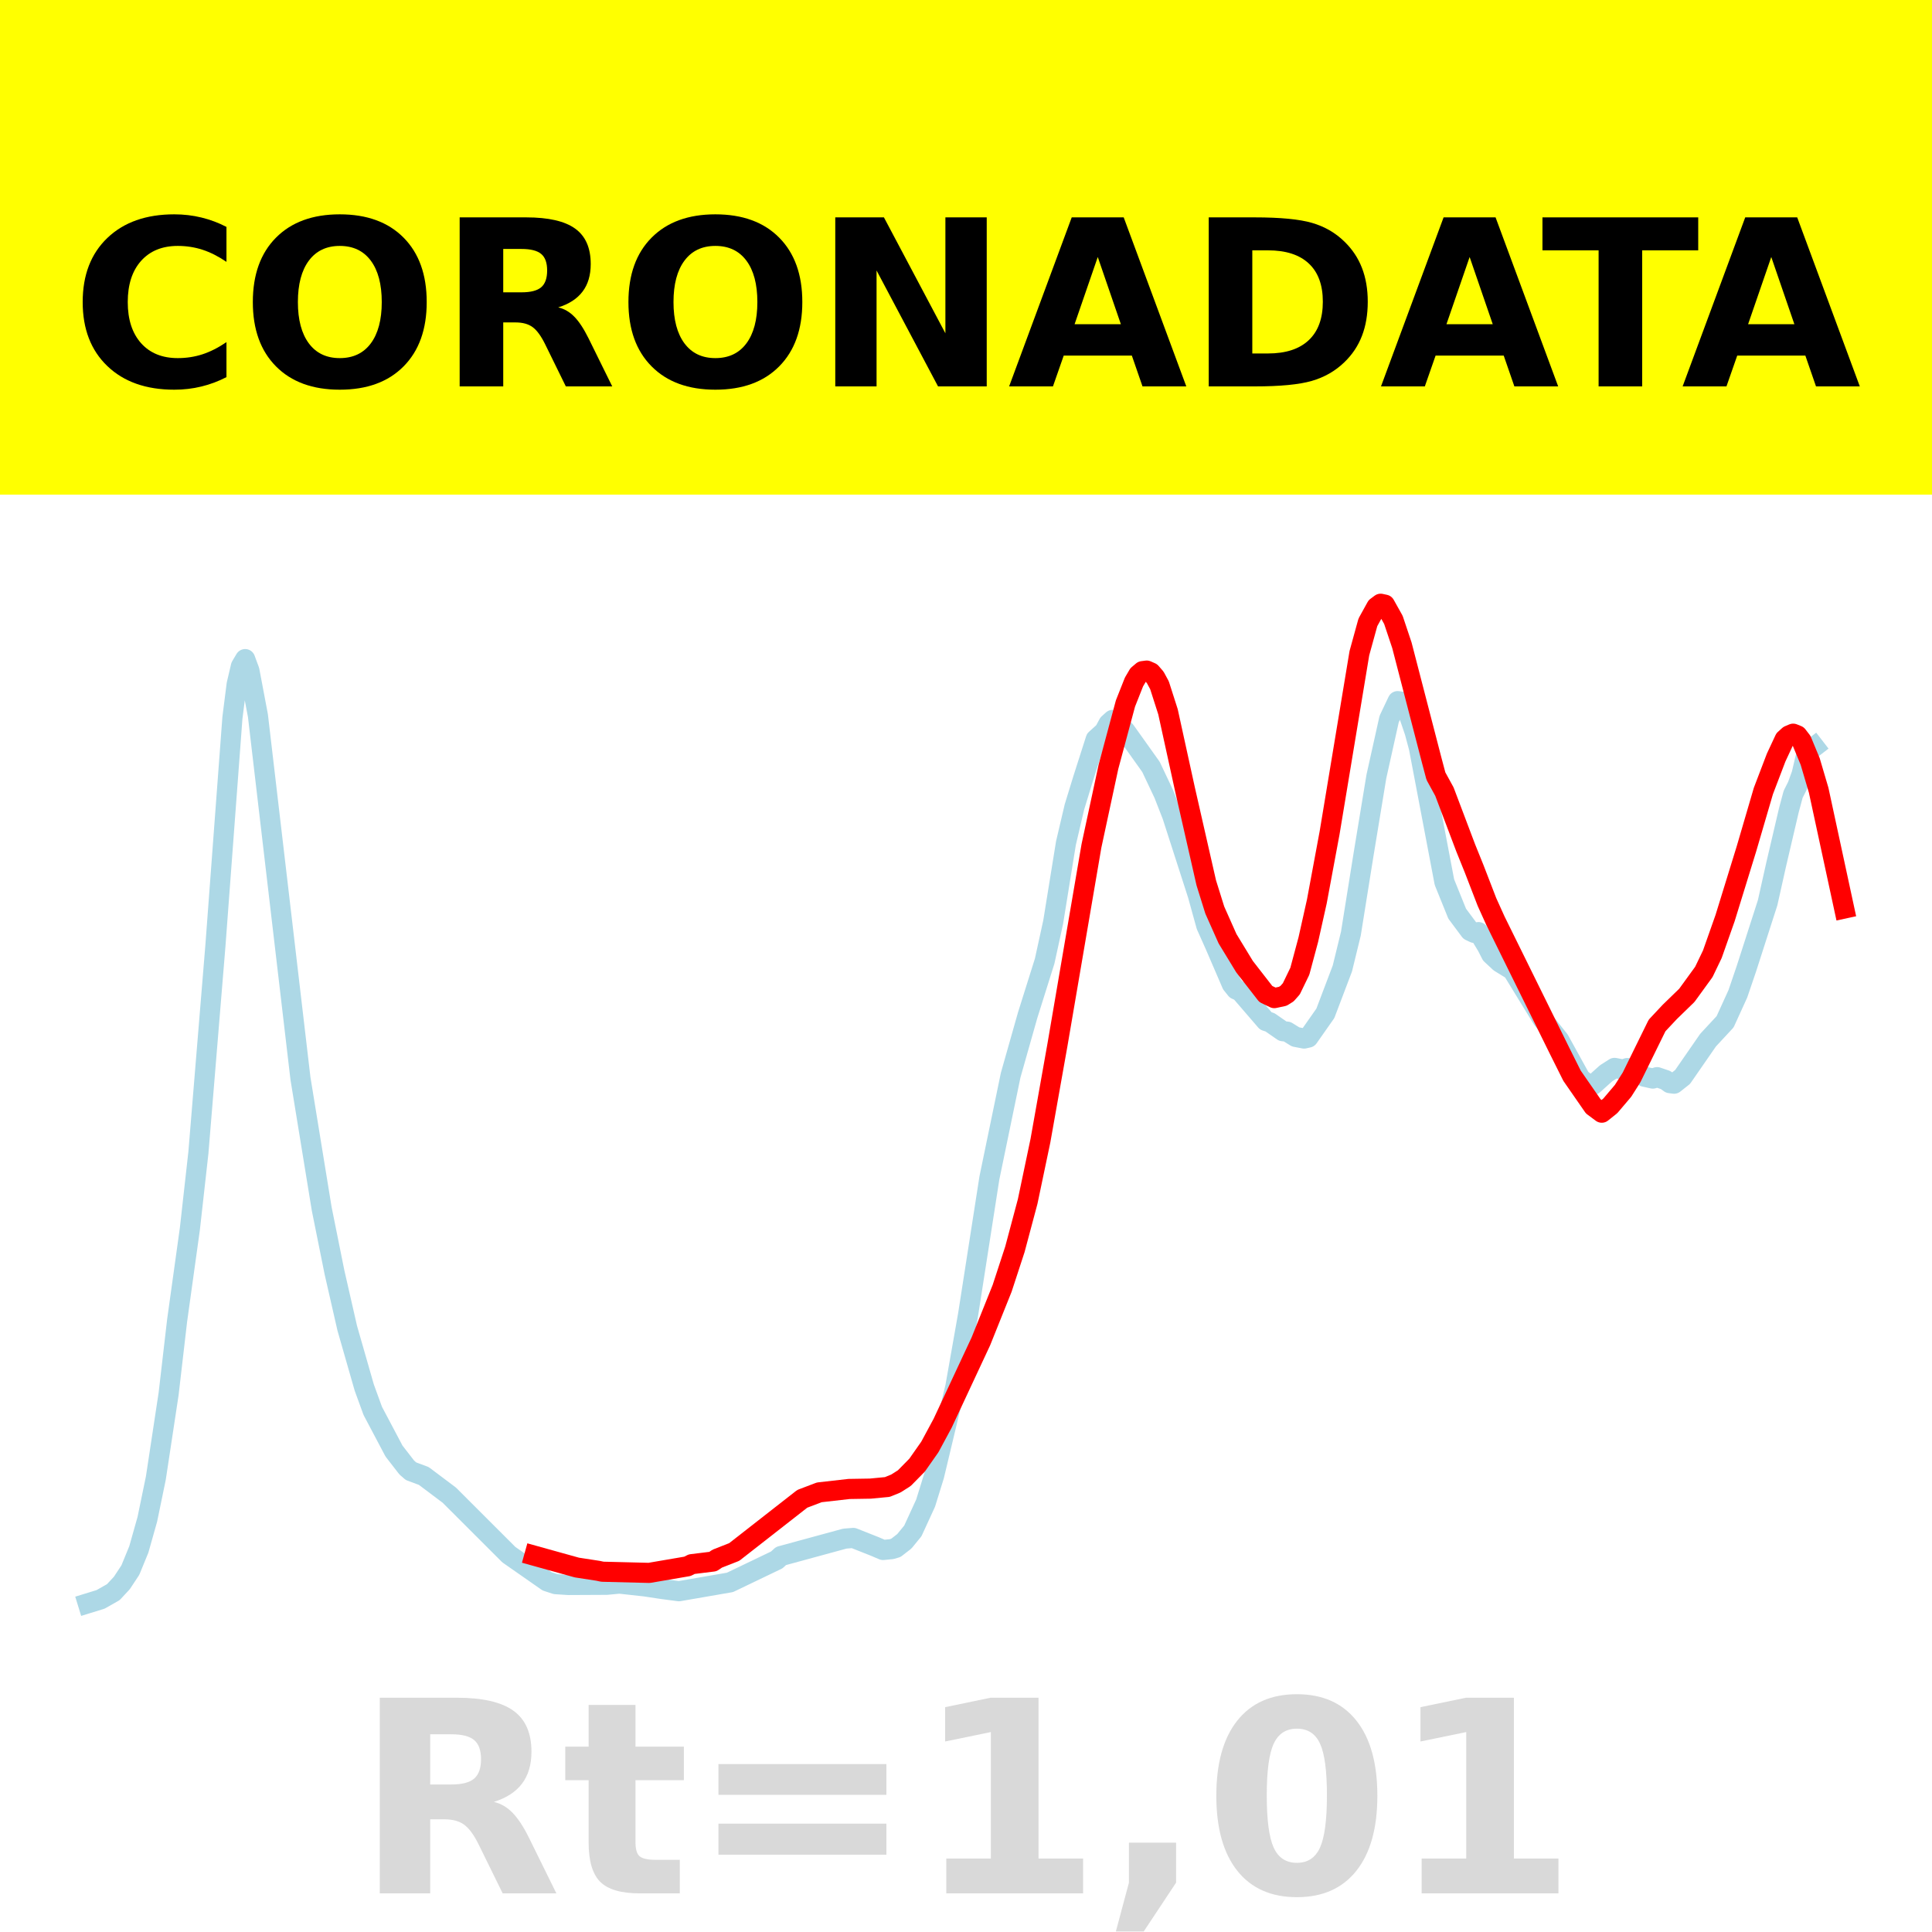
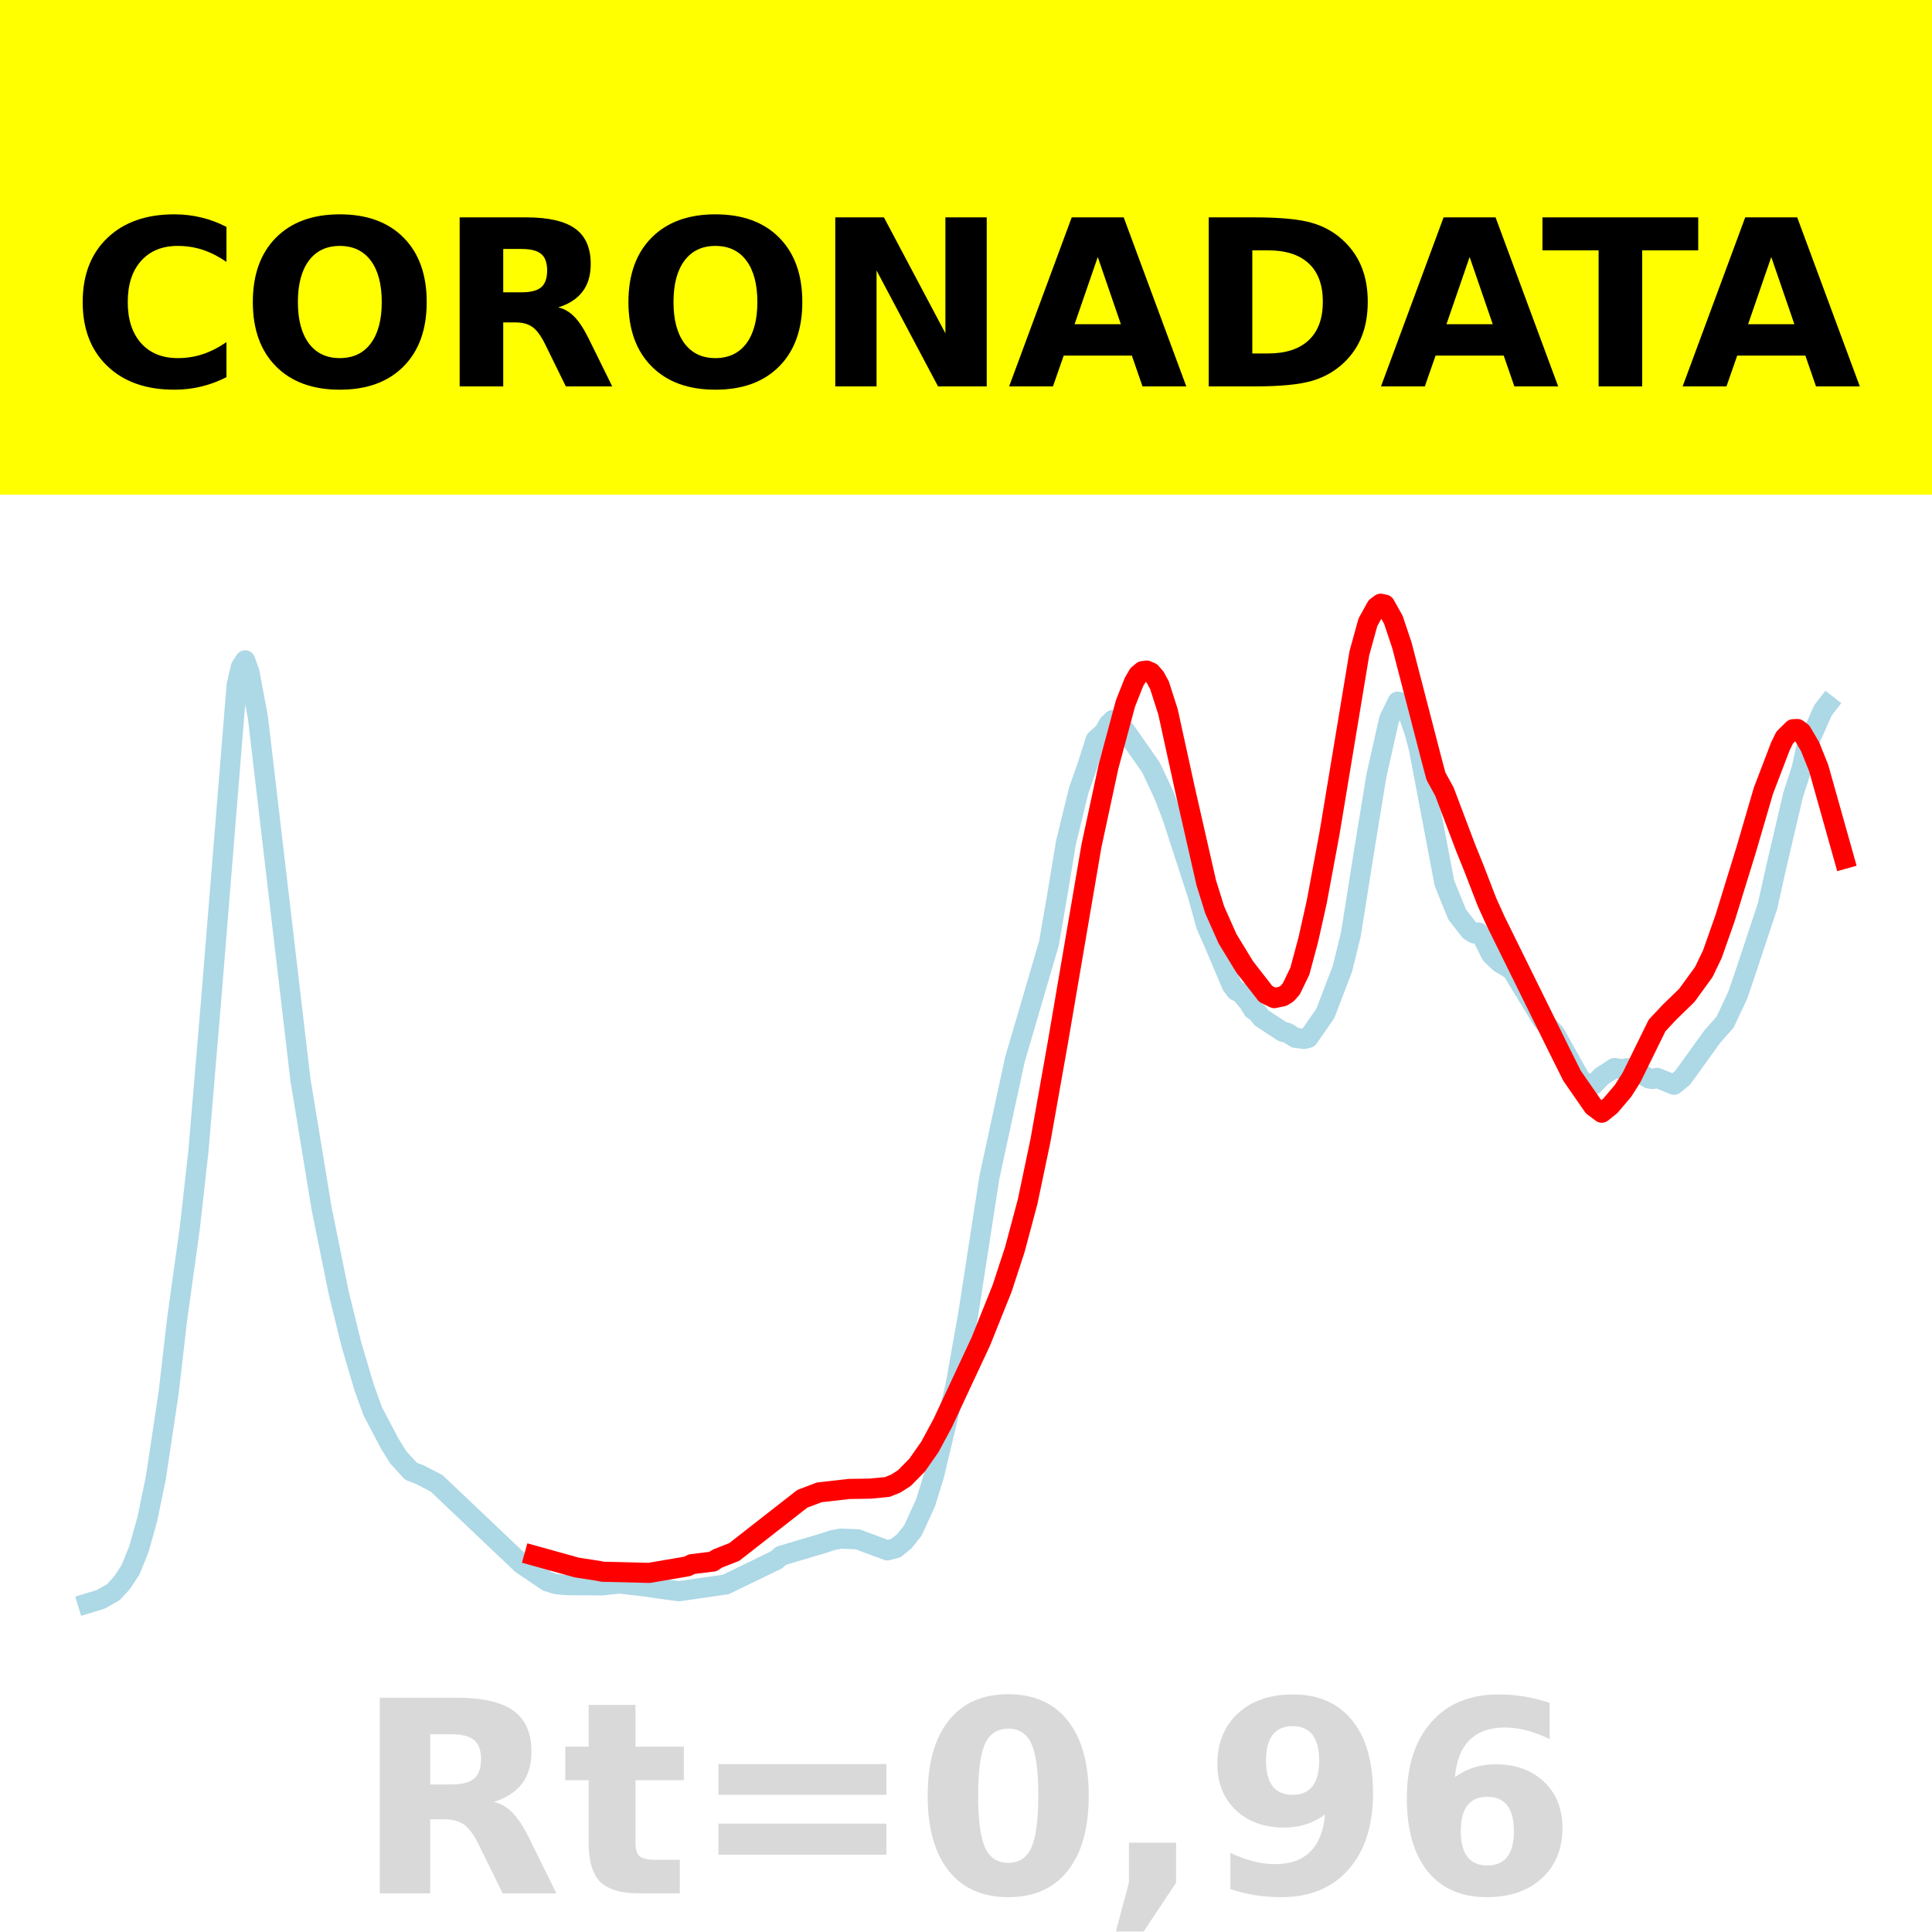
<svg xmlns="http://www.w3.org/2000/svg" xmlns:xlink="http://www.w3.org/1999/xlink" height="144pt" version="1.1" viewBox="0 0 144 144" width="144pt">
  <defs>
    <style type="text/css">*{stroke-linecap:butt;stroke-linejoin:round;}</style>
  </defs>
  <g id="figure_1">
    <g id="patch_1">
      <path d="M 0 144  L 144 144  L 144 0  L 0 0  z " style="fill:#ffffff;" />
    </g>
    <g id="axes_1">
      <g id="patch_2">
        <path d="M 0 144  L 144 144  L 144 0  L 0 0  z " style="fill:#ffffff;" />
      </g>
      <g id="line2d_1">
-         <path clip-path="url(#p28595c6183)" d="M 6.545 119.502  L 7.496 119.209  L 8.447 118.669  L 9.081 117.987  L 9.715 117.026  L 10.349 115.479  L 10.983 113.232  L 11.617 110.159  L 12.568 103.887  L 13.202 98.422  L 14.153 91.584  L 14.787 85.915  L 16.055 70.494  L 17.322 53.508  L 17.639 51.009  L 17.956 49.658  L 18.273 49.126  L 18.59 49.984  L 19.224 53.339  L 22.394 80.38  L 23.979 90.103  L 24.93 94.829  L 25.881 98.994  L 27.149 103.418  L 27.783 105.159  L 29.367 108.154  L 30.318 109.381  L 30.635 109.657  L 31.586 110.01  L 33.488 111.44  L 37.926 115.874  L 40.778 117.865  L 41.412 118.073  L 42.363 118.135  L 45.216 118.121  L 46.167 118.032  L 48.069 118.241  L 49.337 118.433  L 50.604 118.6  L 54.408 117.942  L 57.895 116.268  L 58.212 115.976  L 62.966 114.681  L 63.6 114.629  L 65.185 115.257  L 65.819 115.527  L 66.453 115.463  L 66.77 115.371  L 67.404 114.88  L 68.038 114.105  L 68.989 112.035  L 69.623 109.99  L 71.208 103.355  L 72.158 97.974  L 73.743 87.802  L 75.328 80.139  L 76.596 75.665  L 77.864 71.631  L 78.498 68.728  L 79.449 62.841  L 80.083 60.143  L 80.717 58.077  L 81.668 55.101  L 82.302 54.528  L 82.619 53.941  L 82.936 53.656  L 83.252 53.79  L 83.886 54.491  L 85.788 57.161  L 86.739 59.173  L 87.373 60.795  L 89.275 66.699  L 89.909 68.992  L 90.543 70.412  L 91.811 73.353  L 92.128 73.75  L 92.445 73.892  L 94.346 76.097  L 94.663 76.2  L 95.614 76.861  L 95.931 76.892  L 96.565 77.284  L 97.199 77.407  L 97.516 77.335  L 98.784 75.528  L 100.052 72.186  L 100.686 69.591  L 101.637 63.652  L 102.588 57.872  L 103.539 53.595  L 104.173 52.258  L 104.49 52.304  L 104.807 52.691  L 105.44 54.548  L 105.757 55.731  L 107.659 65.75  L 108.61 68.101  L 109.561 69.378  L 109.878 69.53  L 110.195 69.473  L 110.829 70.517  L 111.146 71.138  L 111.78 71.728  L 112.731 72.316  L 114.95 75.937  L 116.217 77.518  L 117.802 80.39  L 118.436 80.879  L 118.753 80.855  L 119.704 80  L 120.338 79.595  L 120.972 79.717  L 121.289 79.607  L 121.923 79.806  L 122.557 80.25  L 123.191 80.391  L 123.508 80.284  L 124.142 80.499  L 124.459 80.73  L 124.776 80.772  L 125.41 80.271  L 127.311 77.524  L 128.579 76.158  L 129.53 74.072  L 130.164 72.21  L 131.749 67.282  L 132.383 64.443  L 133.334 60.379  L 133.651 59.2  L 133.968 58.572  L 134.285 57.695  L 134.602 56.34  L 134.919 55.906  L 135.236 55.661  L 135.236 55.661  " style="fill:none;stroke:#add8e6;stroke-linecap:square;stroke-width:1.5;" />
+         <path clip-path="url(#p3afd8b7446)" d="M 6.545 119.5  L 7.496 119.211  L 8.447 118.674  L 9.081 117.985  L 9.715 117.033  L 10.349 115.477  L 10.983 113.218  L 11.617 110.137  L 12.568 103.816  L 13.202 98.325  L 14.153 91.485  L 14.787 85.824  L 15.738 74.532  L 17.639 51.061  L 17.956 49.707  L 18.273 49.217  L 18.59 50.092  L 19.224 53.481  L 22.394 80.485  L 23.979 90.119  L 25.247 96.363  L 26.198 100.229  L 27.149 103.439  L 27.783 105.189  L 29.05 107.601  L 29.684 108.62  L 30.635 109.661  L 31.269 109.902  L 32.537 110.556  L 38.877 116.574  L 40.778 117.858  L 41.412 118.068  L 42.363 118.15  L 44.899 118.162  L 46.167 118.024  L 48.069 118.246  L 49.337 118.431  L 50.604 118.599  L 54.091 118.099  L 57.895 116.251  L 58.212 115.96  L 61.381 115.018  L 62.015 114.806  L 62.649 114.681  L 63.917 114.731  L 66.136 115.556  L 66.77 115.389  L 67.404 114.876  L 68.038 114.08  L 68.989 112.006  L 69.623 109.948  L 71.208 103.319  L 72.158 97.995  L 73.743 87.756  L 75.645 78.97  L 78.181 70.317  L 78.815 66.645  L 79.449 62.812  L 80.4 58.919  L 81.034 57.113  L 81.668 55.134  L 82.302 54.565  L 82.619 53.982  L 82.936 53.67  L 83.252 53.789  L 83.886 54.483  L 85.788 57.205  L 86.739 59.224  L 87.373 60.87  L 89.275 66.721  L 89.909 69.002  L 90.543 70.429  L 91.811 73.433  L 92.128 73.851  L 92.445 73.98  L 93.079 74.729  L 93.396 75.25  L 93.713 75.463  L 94.029 75.87  L 95.614 76.906  L 95.931 76.969  L 96.565 77.359  L 97.199 77.435  L 97.516 77.358  L 98.784 75.529  L 100.052 72.215  L 100.686 69.642  L 101.637 63.652  L 102.588 57.818  L 103.539 53.6  L 104.173 52.299  L 104.49 52.372  L 104.807 52.76  L 105.44 54.606  L 105.757 55.798  L 107.659 65.826  L 108.61 68.164  L 109.561 69.381  L 109.878 69.571  L 110.195 69.497  L 110.512 69.889  L 111.146 71.143  L 111.78 71.755  L 112.414 72.126  L 112.731 72.367  L 114.95 76.019  L 115.901 77.035  L 117.485 79.88  L 117.802 80.431  L 118.436 80.913  L 118.753 80.87  L 119.387 80.216  L 120.338 79.605  L 120.972 79.706  L 121.289 79.614  L 121.923 79.782  L 122.874 80.376  L 123.191 80.423  L 123.508 80.338  L 124.776 80.85  L 125.41 80.335  L 127.628 77.258  L 128.579 76.183  L 129.53 74.152  L 130.164 72.289  L 131.749 67.505  L 132.383 64.653  L 133.651 59.236  L 134.285 57.291  L 134.602 55.824  L 135.87 52.945  L 136.187 52.538  L 136.187 52.538  " style="fill:none;stroke:#add8e6;stroke-linecap:square;stroke-width:1.5;" />
      </g>
      <g id="line2d_2">
-         <path clip-path="url(#p28595c6183)" d="M 39.827 115.954  L 42.997 116.835  L 44.582 117.079  L 44.899 117.147  L 48.386 117.234  L 51.238 116.746  L 51.555 116.584  L 53.14 116.389  L 53.457 116.174  L 54.725 115.676  L 59.797 111.713  L 61.064 111.231  L 63.283 110.979  L 64.868 110.953  L 66.136 110.832  L 66.77 110.574  L 67.404 110.171  L 68.355 109.203  L 69.306 107.847  L 70.257 106.083  L 73.109 99.976  L 74.694 96.024  L 75.645 93.116  L 76.596 89.552  L 77.547 85.021  L 78.815 77.885  L 81.351 63.046  L 82.619 57.146  L 83.886 52.432  L 84.52 50.832  L 84.837 50.292  L 85.154 50.024  L 85.471 49.982  L 85.788 50.123  L 86.105 50.489  L 86.422 51.074  L 87.056 53.054  L 88.324 58.843  L 89.909 65.804  L 90.543 67.832  L 91.494 69.969  L 92.762 72.05  L 94.346 74.089  L 94.98 74.393  L 95.614 74.257  L 95.931 74.058  L 96.248 73.7  L 96.882 72.391  L 97.516 70.027  L 98.15 67.188  L 99.101 62.07  L 101.32 48.686  L 101.954 46.385  L 102.588 45.237  L 102.905 45  L 103.222 45.068  L 103.856 46.201  L 104.49 48.097  L 106.708 56.655  L 107.025 57.848  L 107.659 59.003  L 109.244 63.195  L 109.878 64.766  L 110.829 67.228  L 111.463 68.63  L 116.217 78.271  L 117.168 80.176  L 118.753 82.462  L 119.387 82.933  L 120.021 82.426  L 120.972 81.306  L 121.606 80.306  L 123.508 76.434  L 124.459 75.419  L 125.727 74.188  L 126.994 72.443  L 127.628 71.122  L 128.579 68.426  L 130.164 63.288  L 131.432 58.957  L 132.383 56.465  L 133.017 55.106  L 133.334 54.82  L 133.651 54.685  L 133.968 54.813  L 134.285 55.225  L 134.919 56.753  L 135.553 58.9  L 137.455 67.717  L 137.455 67.717  " style="fill:none;stroke:#ff0000;stroke-linecap:square;stroke-width:1.5;" />
+         <path clip-path="url(#p3afd8b7446)" d="M 39.827 115.954  L 42.997 116.835  L 44.582 117.079  L 44.899 117.147  L 48.386 117.234  L 51.238 116.746  L 51.555 116.584  L 53.14 116.389  L 53.457 116.174  L 54.725 115.676  L 59.797 111.713  L 61.064 111.231  L 63.283 110.979  L 64.868 110.953  L 66.136 110.832  L 66.77 110.574  L 67.404 110.171  L 68.355 109.203  L 69.306 107.847  L 70.257 106.083  L 73.109 99.976  L 74.694 96.024  L 75.645 93.116  L 76.596 89.552  L 77.547 85.021  L 78.815 77.885  L 81.351 63.046  L 82.619 57.146  L 83.886 52.432  L 84.52 50.832  L 84.837 50.292  L 85.154 50.024  L 85.471 49.982  L 85.788 50.123  L 86.105 50.489  L 86.422 51.074  L 87.056 53.054  L 88.324 58.843  L 89.909 65.804  L 90.543 67.832  L 91.494 69.969  L 92.762 72.05  L 94.346 74.089  L 94.98 74.393  L 95.614 74.257  L 95.931 74.058  L 96.248 73.7  L 96.882 72.391  L 97.516 70.027  L 98.15 67.188  L 99.101 62.07  L 101.32 48.686  L 101.954 46.385  L 102.588 45.237  L 102.905 45  L 103.222 45.068  L 103.856 46.201  L 104.49 48.097  L 106.708 56.655  L 107.025 57.848  L 107.659 59.003  L 109.244 63.195  L 109.878 64.766  L 110.829 67.228  L 111.463 68.63  L 116.217 78.271  L 117.168 80.176  L 118.753 82.462  L 119.387 82.933  L 120.021 82.426  L 120.972 81.306  L 121.606 80.306  L 123.508 76.434  L 124.459 75.419  L 125.727 74.188  L 126.994 72.443  L 127.628 71.122  L 128.579 68.426  L 130.164 63.286  L 131.432 58.945  L 132.7 55.628  L 133.017 54.978  L 133.651 54.353  L 133.968 54.337  L 134.285 54.576  L 134.919 55.663  L 135.553 57.245  L 137.455 64.007  L 137.455 64.007  " style="fill:none;stroke:#ff0000;stroke-linecap:square;stroke-width:1.5;" />
      </g>
      <g id="patch_3">
        <path d="M 0 144  L 0 0  " style="fill:none;stroke:#ffffff;stroke-linecap:square;stroke-linejoin:miter;stroke-width:0.8;" />
      </g>
      <g id="patch_4">
        <path d="M 144 144  L 144 0  " style="fill:none;stroke:#ffffff;stroke-linecap:square;stroke-linejoin:miter;stroke-width:0.8;" />
      </g>
      <g id="patch_5">
        <path d="M 0 144  L 144 144  " style="fill:none;stroke:#ffffff;stroke-linecap:square;stroke-linejoin:miter;stroke-width:0.8;" />
      </g>
      <g id="patch_6">
        <path d="M 0 0  L 144 0  " style="fill:none;stroke:#ffffff;stroke-linecap:square;stroke-linejoin:miter;stroke-width:0.8;" />
      </g>
    </g>
    <g id="text_1">
      <g id="patch_7">
        <path d="M -64.848 36.368  L 208.848 36.368  L 208.848 -7.654  L -64.848 -7.654  z " style="fill:#ffff00;stroke:#ffff00;stroke-linejoin:miter;" />
      </g>
      <g transform="translate(72 9.45018)scale(0.1728 -0.1728)" />
      <g transform="translate(-60.87375 28.8)scale(0.1728 -0.1728)">
        <defs>
          <path id="DejaVuSans-Bold-32" />
          <path d="M 67 4  Q 61.812 1.312 56.203 -0.047  Q 50.594 -1.422 44.484 -1.422  Q 26.266 -1.422 15.625 8.766  Q 4.984 18.953 4.984 36.375  Q 4.984 53.859 15.625 64.031  Q 26.266 74.219 44.484 74.219  Q 50.594 74.219 56.203 72.844  Q 61.812 71.484 67 68.797  L 67 53.719  Q 61.766 57.281 56.688 58.938  Q 51.609 60.594 46 60.594  Q 35.938 60.594 30.172 54.141  Q 24.422 47.703 24.422 36.375  Q 24.422 25.094 30.172 18.641  Q 35.938 12.203 46 12.203  Q 51.609 12.203 56.688 13.859  Q 61.766 15.531 67 19.094  z " id="DejaVuSans-Bold-67" />
          <path d="M 42.484 60.594  Q 33.891 60.594 29.156 54.25  Q 24.422 47.906 24.422 36.375  Q 24.422 24.906 29.156 18.547  Q 33.891 12.203 42.484 12.203  Q 51.125 12.203 55.859 18.547  Q 60.594 24.906 60.594 36.375  Q 60.594 47.906 55.859 54.25  Q 51.125 60.594 42.484 60.594  z M 42.484 74.219  Q 60.062 74.219 70.016 64.156  Q 79.984 54.109 79.984 36.375  Q 79.984 18.703 70.016 8.641  Q 60.062 -1.422 42.484 -1.422  Q 24.953 -1.422 14.969 8.641  Q 4.984 18.703 4.984 36.375  Q 4.984 54.109 14.969 64.156  Q 24.953 74.219 42.484 74.219  z " id="DejaVuSans-Bold-79" />
          <path d="M 35.891 40.578  Q 41.797 40.578 44.359 42.766  Q 46.922 44.969 46.922 50  Q 46.922 54.984 44.359 57.125  Q 41.797 59.281 35.891 59.281  L 27.984 59.281  L 27.984 40.578  z M 27.984 27.594  L 27.984 0  L 9.188 0  L 9.188 72.906  L 37.891 72.906  Q 52.297 72.906 59 68.062  Q 65.719 63.234 65.719 52.781  Q 65.719 45.562 62.219 40.922  Q 58.734 36.281 51.703 34.078  Q 55.562 33.203 58.609 30.094  Q 61.672 27 64.797 20.703  L 75 0  L 54.984 0  L 46.094 18.109  Q 43.406 23.578 40.641 25.578  Q 37.891 27.594 33.297 27.594  z " id="DejaVuSans-Bold-82" />
          <path d="M 9.188 72.906  L 30.172 72.906  L 56.688 22.906  L 56.688 72.906  L 74.516 72.906  L 74.516 0  L 53.516 0  L 27 50  L 27 0  L 9.188 0  z " id="DejaVuSans-Bold-78" />
          <path d="M 53.422 13.281  L 24.031 13.281  L 19.391 0  L 0.484 0  L 27.484 72.906  L 49.906 72.906  L 76.906 0  L 58.016 0  z M 28.719 26.812  L 48.688 26.812  L 38.719 55.812  z " id="DejaVuSans-Bold-65" />
          <path d="M 27.984 58.688  L 27.984 14.203  L 34.719 14.203  Q 46.234 14.203 52.312 19.922  Q 58.406 25.641 58.406 36.531  Q 58.406 47.359 52.344 53.016  Q 46.297 58.688 34.719 58.688  z M 9.188 72.906  L 29 72.906  Q 45.609 72.906 53.734 70.531  Q 61.859 68.172 67.672 62.5  Q 72.797 57.562 75.281 51.109  Q 77.781 44.672 77.781 36.531  Q 77.781 28.266 75.281 21.797  Q 72.797 15.328 67.672 10.406  Q 61.812 4.734 53.609 2.359  Q 45.406 0 29 0  L 9.188 0  z " id="DejaVuSans-Bold-68" />
          <path d="M 0.484 72.906  L 67.672 72.906  L 67.672 58.688  L 43.5 58.688  L 43.5 0  L 24.703 0  L 24.703 58.688  L 0.484 58.688  z " id="DejaVuSans-Bold-84" />
        </defs>
        <use xlink:href="#DejaVuSans-Bold-32" />
        <use x="34.814" xlink:href="#DejaVuSans-Bold-32" />
        <use x="69.629" xlink:href="#DejaVuSans-Bold-32" />
        <use x="104.443" xlink:href="#DejaVuSans-Bold-32" />
        <use x="139.258" xlink:href="#DejaVuSans-Bold-32" />
        <use x="174.072" xlink:href="#DejaVuSans-Bold-32" />
        <use x="208.887" xlink:href="#DejaVuSans-Bold-32" />
        <use x="243.701" xlink:href="#DejaVuSans-Bold-32" />
        <use x="278.516" xlink:href="#DejaVuSans-Bold-32" />
        <use x="313.33" xlink:href="#DejaVuSans-Bold-32" />
        <use x="348.145" xlink:href="#DejaVuSans-Bold-32" />
        <use x="382.959" xlink:href="#DejaVuSans-Bold-67" />
        <use x="456.348" xlink:href="#DejaVuSans-Bold-79" />
        <use x="541.357" xlink:href="#DejaVuSans-Bold-82" />
        <use x="618.359" xlink:href="#DejaVuSans-Bold-79" />
        <use x="703.369" xlink:href="#DejaVuSans-Bold-78" />
        <use x="787.061" xlink:href="#DejaVuSans-Bold-65" />
        <use x="864.453" xlink:href="#DejaVuSans-Bold-68" />
        <use x="947.461" xlink:href="#DejaVuSans-Bold-65" />
        <use x="1017.104" xlink:href="#DejaVuSans-Bold-84" />
        <use x="1077.566" xlink:href="#DejaVuSans-Bold-65" />
        <use x="1154.959" xlink:href="#DejaVuSans-Bold-32" />
        <use x="1189.773" xlink:href="#DejaVuSans-Bold-32" />
        <use x="1224.588" xlink:href="#DejaVuSans-Bold-32" />
        <use x="1259.402" xlink:href="#DejaVuSans-Bold-32" />
        <use x="1294.217" xlink:href="#DejaVuSans-Bold-32" />
        <use x="1329.031" xlink:href="#DejaVuSans-Bold-32" />
        <use x="1363.846" xlink:href="#DejaVuSans-Bold-32" />
        <use x="1398.66" xlink:href="#DejaVuSans-Bold-32" />
        <use x="1433.475" xlink:href="#DejaVuSans-Bold-32" />
        <use x="1468.289" xlink:href="#DejaVuSans-Bold-32" />
        <use x="1503.104" xlink:href="#DejaVuSans-Bold-32" />
      </g>
    </g>
    <g id="text_2">
      <g style="fill:#808080;opacity:0.3;" transform="translate(26.46875 141.12)scale(0.2 -0.2)">
        <defs>
          <path d="M 27.484 70.219  L 27.484 54.688  L 45.516 54.688  L 45.516 42.188  L 27.484 42.188  L 27.484 19  Q 27.484 15.188 29 13.844  Q 30.516 12.5 35.016 12.5  L 44 12.5  L 44 0  L 29 0  Q 18.656 0 14.328 4.312  Q 10.016 8.641 10.016 19  L 10.016 42.188  L 1.312 42.188  L 1.312 54.688  L 10.016 54.688  L 10.016 70.219  z " id="DejaVuSans-Bold-116" />
          <path d="M 10.594 48.188  L 73.188 48.188  L 73.188 36.719  L 10.594 36.719  z M 10.594 25.984  L 73.188 25.984  L 73.188 14.406  L 10.594 14.406  z " id="DejaVuSans-Bold-61" />
-           <path d="M 11.719 12.984  L 28.328 12.984  L 28.328 60.109  L 11.281 56.594  L 11.281 69.391  L 28.219 72.906  L 46.094 72.906  L 46.094 12.984  L 62.703 12.984  L 62.703 0  L 11.719 0  z " id="DejaVuSans-Bold-49" />
+           <path d="M 46 36.531  Q 46 50.203 43.438 55.781  Q 40.875 61.375 34.812 61.375  Q 28.766 61.375 26.172 55.781  Q 23.578 50.203 23.578 36.531  Q 23.578 22.703 26.172 17.031  Q 28.766 11.375 34.812 11.375  Q 40.828 11.375 43.406 17.031  Q 46 22.703 46 36.531  z M 64.797 36.375  Q 64.797 18.266 56.984 8.422  Q 49.172 -1.422 34.812 -1.422  Q 20.406 -1.422 12.594 8.422  Q 4.781 18.266 4.781 36.375  Q 4.781 54.547 12.594 64.375  Q 20.406 74.219 34.812 74.219  Q 49.172 74.219 56.984 64.375  Q 64.797 54.547 64.797 36.375  z " id="DejaVuSans-Bold-48" />
          <path d="M 10.203 18.891  L 27.781 18.891  L 27.781 4  L 15.719 -14.203  L 5.328 -14.203  L 10.203 4  z " id="DejaVuSans-Bold-44" />
-           <path d="M 46 36.531  Q 46 50.203 43.438 55.781  Q 40.875 61.375 34.812 61.375  Q 28.766 61.375 26.172 55.781  Q 23.578 50.203 23.578 36.531  Q 23.578 22.703 26.172 17.031  Q 28.766 11.375 34.812 11.375  Q 40.828 11.375 43.406 17.031  Q 46 22.703 46 36.531  z M 64.797 36.375  Q 64.797 18.266 56.984 8.422  Q 49.172 -1.422 34.812 -1.422  Q 20.406 -1.422 12.594 8.422  Q 4.781 18.266 4.781 36.375  Q 4.781 54.547 12.594 64.375  Q 20.406 74.219 34.812 74.219  Q 49.172 74.219 56.984 64.375  Q 64.797 54.547 64.797 36.375  z " id="DejaVuSans-Bold-48" />
+           <path d="M 10.016 1.609  L 10.016 15.094  Q 14.5 12.984 18.594 11.938  Q 22.703 10.891 26.703 10.891  Q 35.109 10.891 39.797 15.547  Q 44.484 20.219 45.312 29.391  Q 42 26.953 38.234 25.734  Q 34.469 24.516 30.078 24.516  Q 18.891 24.516 12.031 31.031  Q 5.172 37.547 5.172 48.188  Q 5.172 59.969 12.812 67.047  Q 20.453 74.125 33.297 74.125  Q 47.562 74.125 55.375 64.5  Q 63.188 54.891 63.188 37.312  Q 63.188 19.234 54.047 8.906  Q 44.922 -1.422 29 -1.422  Q 23.875 -1.422 19.188 -0.656  Q 14.5 0.094 10.016 1.609  z M 33.203 36.719  Q 38.141 36.719 40.625 39.906  Q 43.109 43.109 43.109 49.516  Q 43.109 55.859 40.625 59.078  Q 38.141 62.312 33.203 62.312  Q 28.266 62.312 25.781 59.078  Q 23.297 55.859 23.297 49.516  Q 23.297 43.109 25.781 39.906  Q 28.266 36.719 33.203 36.719  z " id="DejaVuSans-Bold-57" />
+           <path d="M 36.188 35.984  Q 31.25 35.984 28.781 32.781  Q 26.312 29.594 26.312 23.188  Q 26.312 16.797 28.781 13.594  Q 31.25 10.406 36.188 10.406  Q 41.156 10.406 43.625 13.594  Q 46.094 16.797 46.094 23.188  Q 46.094 29.594 43.625 32.781  Q 41.156 35.984 36.188 35.984  z M 59.422 71  L 59.422 57.516  Q 54.781 59.719 50.672 60.766  Q 46.578 61.812 42.672 61.812  Q 34.281 61.812 29.594 57.141  Q 24.906 52.484 24.125 43.312  Q 27.344 45.703 31.094 46.891  Q 34.859 48.094 39.312 48.094  Q 50.484 48.094 57.344 41.547  Q 64.203 35.016 64.203 24.422  Q 64.203 12.703 56.531 5.641  Q 48.875 -1.422 35.984 -1.422  Q 21.781 -1.422 13.984 8.172  Q 6.203 17.781 6.203 35.406  Q 6.203 53.469 15.312 63.797  Q 24.422 74.125 40.281 74.125  Q 45.312 74.125 50.047 73.344  Q 54.781 72.562 59.422 71  z " id="DejaVuSans-Bold-54" />
        </defs>
        <use xlink:href="#DejaVuSans-Bold-82" />
        <use x="77.002" xlink:href="#DejaVuSans-Bold-116" />
        <use x="124.805" xlink:href="#DejaVuSans-Bold-61" />
-         <use x="208.594" xlink:href="#DejaVuSans-Bold-49" />
+         <use x="208.594" xlink:href="#DejaVuSans-Bold-48" />
        <use x="278.174" xlink:href="#DejaVuSans-Bold-44" />
-         <use x="316.162" xlink:href="#DejaVuSans-Bold-48" />
-         <use x="385.742" xlink:href="#DejaVuSans-Bold-49" />
+         <use x="316.162" xlink:href="#DejaVuSans-Bold-57" />
+         <use x="385.742" xlink:href="#DejaVuSans-Bold-54" />
      </g>
    </g>
  </g>
  <defs>
-     <clipPath id="p28595c6183">
+     <clipPath id="p3afd8b7446">
      <rect height="144" width="144" x="0" y="0" />
    </clipPath>
  </defs>
</svg>
